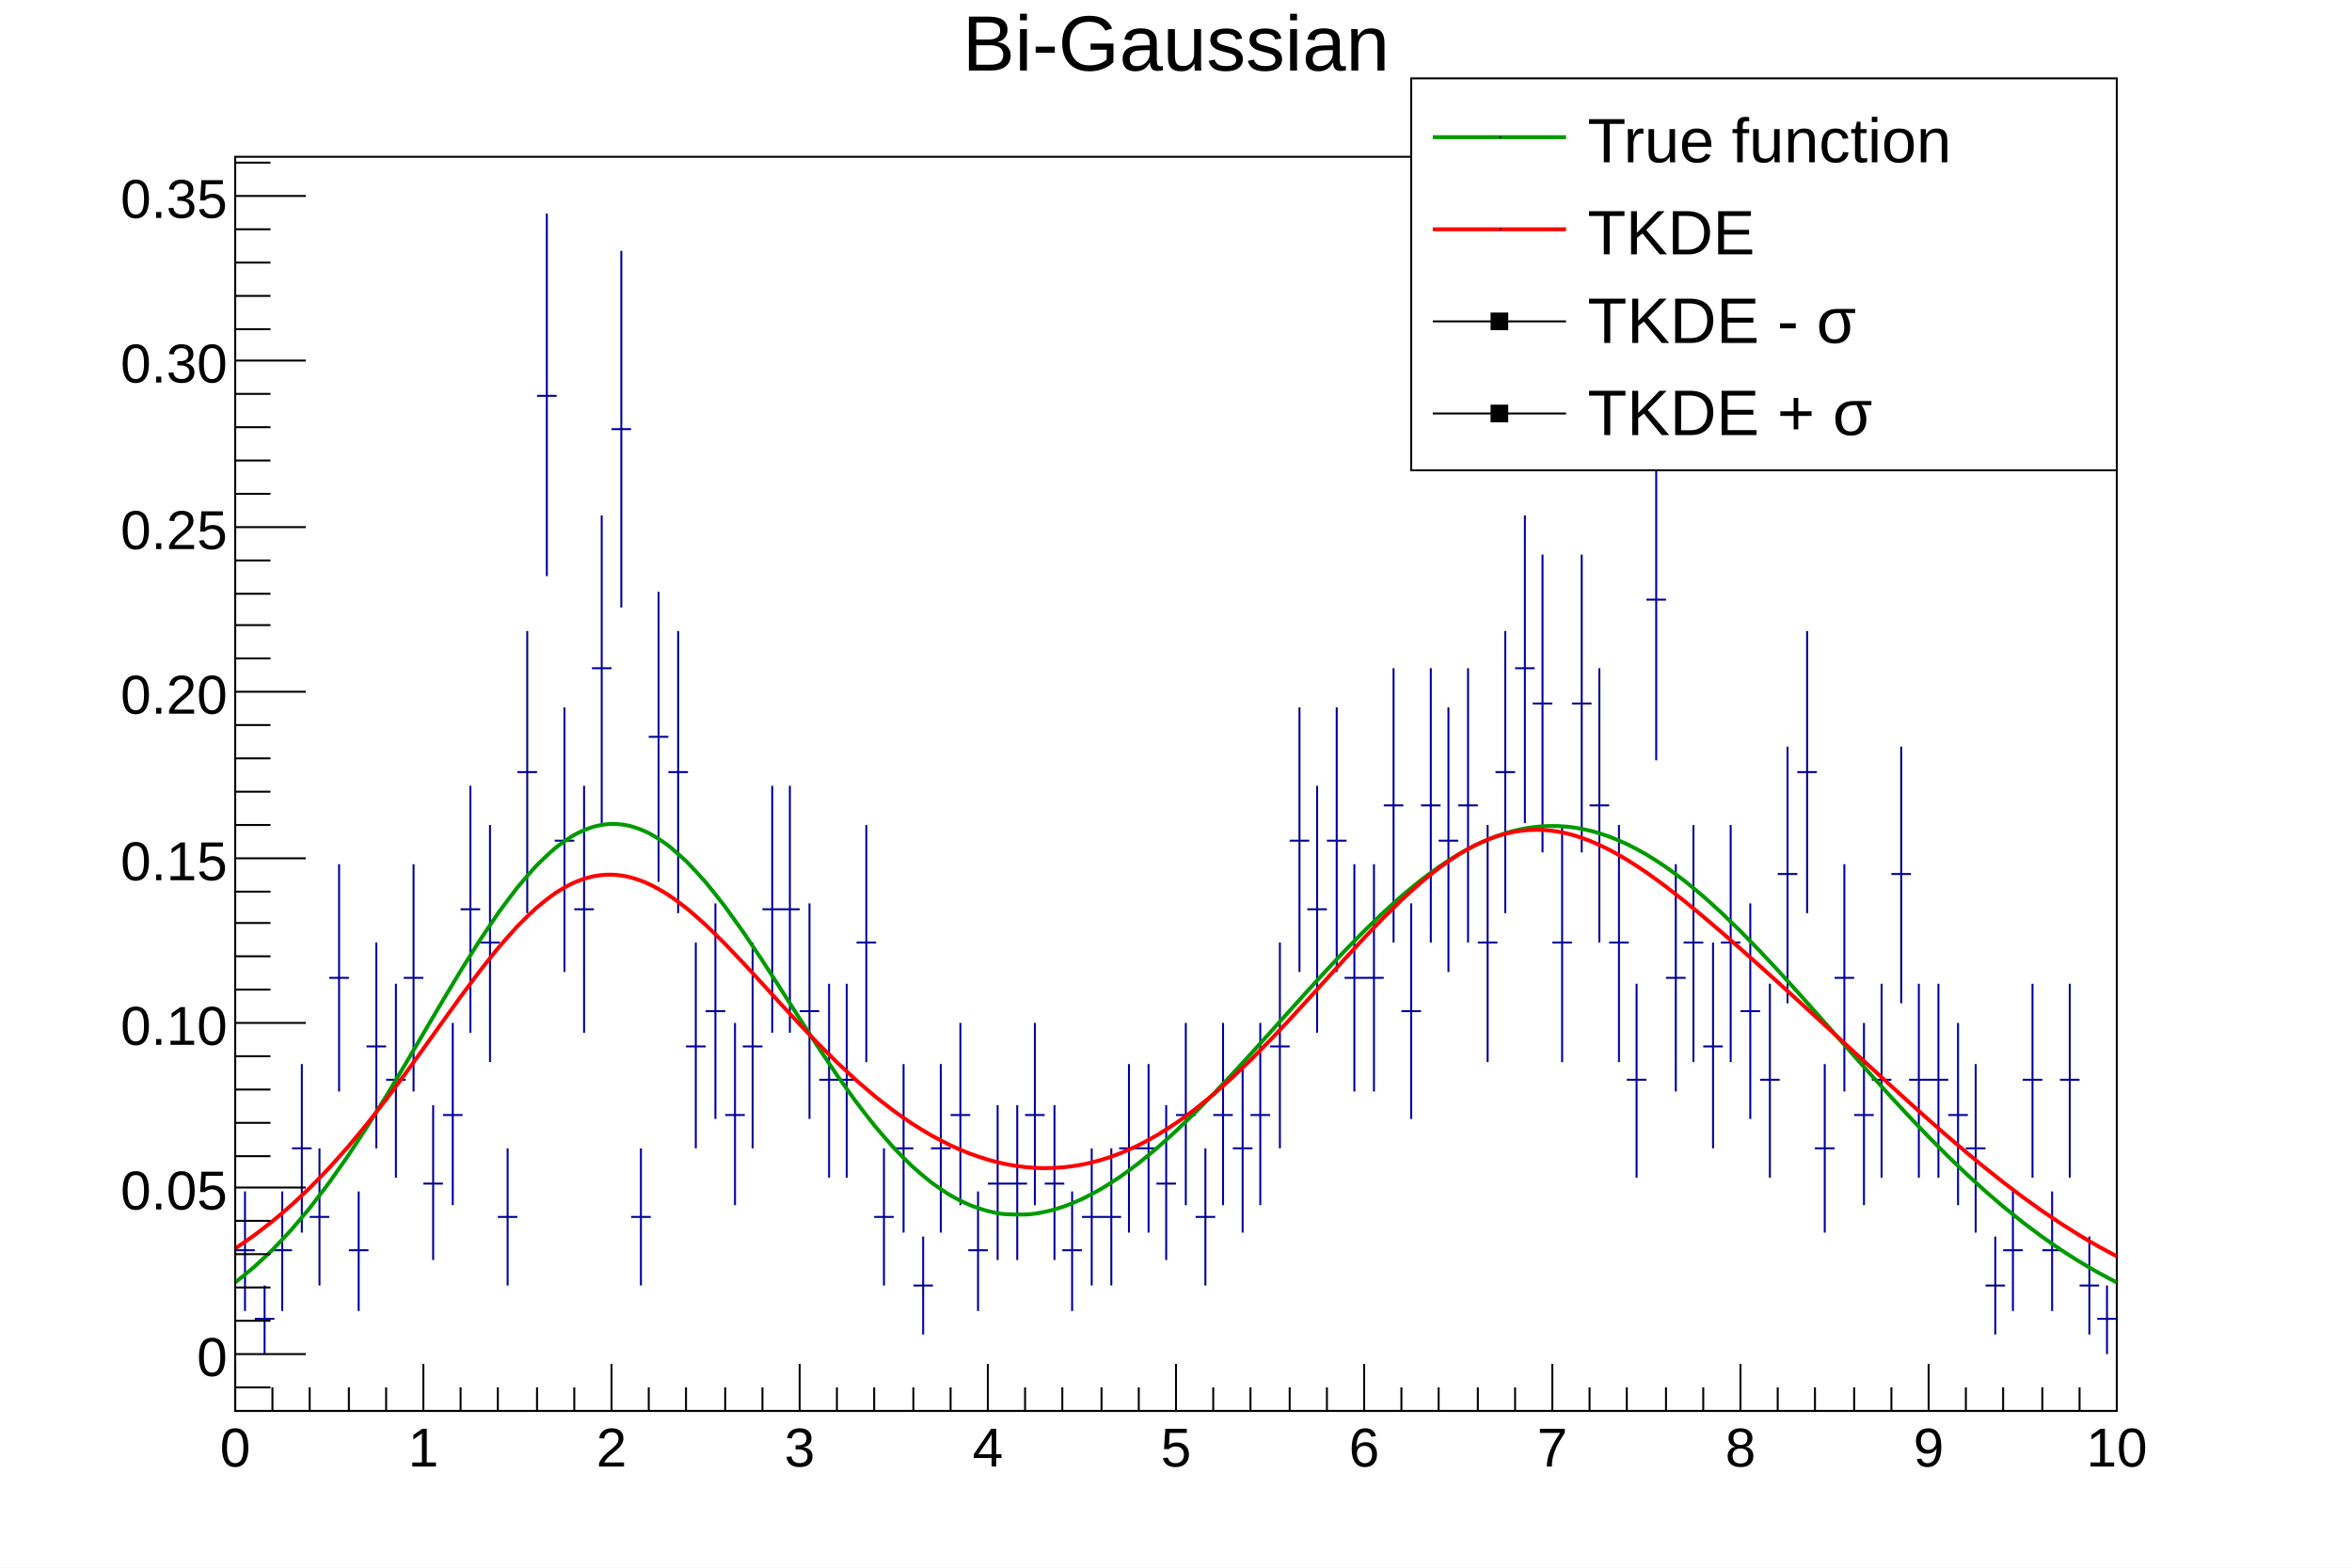
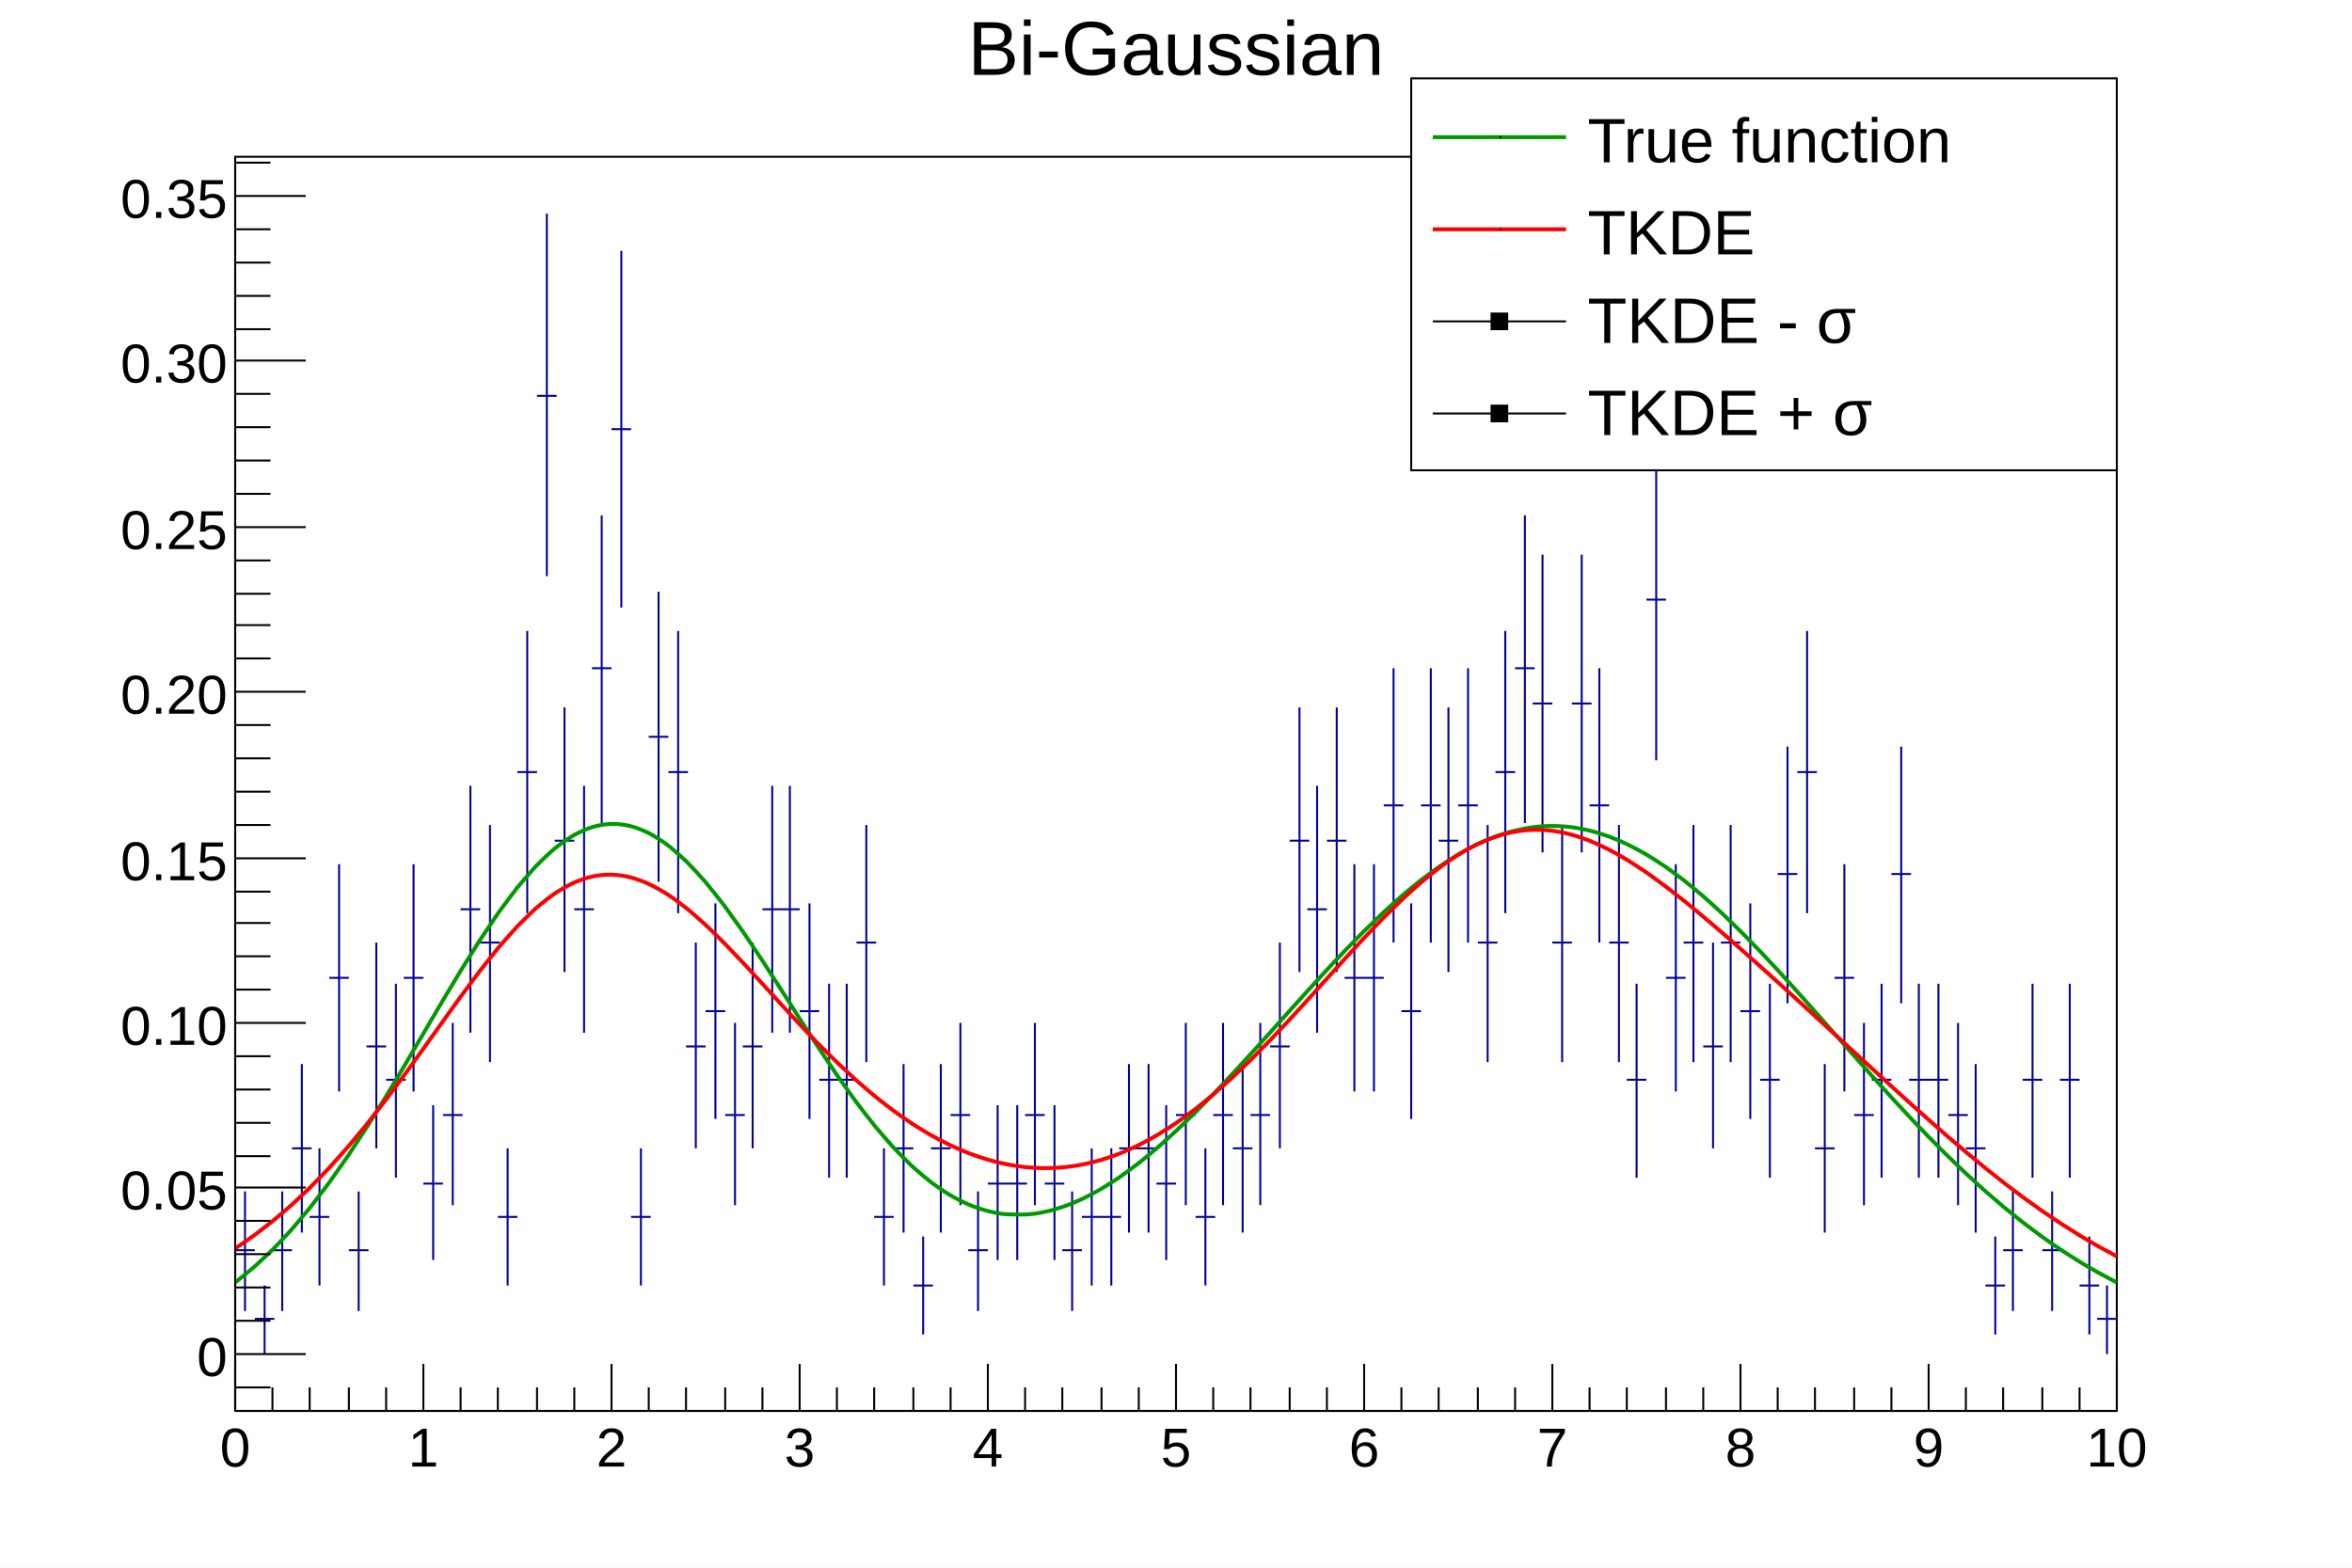
<svg xmlns="http://www.w3.org/2000/svg" viewBox="0 0 1200 800" preserveAspectRatio="none" width="1200" height="800">
  <path d="M0,0H1200V800H0Z" style="fill: white;" />
  <g>
    <g transform="translate(120,80)">
      <path d="M0,0H960V640H0Z" style="fill: white; stroke: black; stroke-width: 1;" />
      <svg x="0" y="0" overflow="hidden" width="960" height="640" viewBox="0 0 960 640">
        <g>
          <path d="M0,558h10M5,528v61M10,593h10M15,576v35M19,558h10M24,528v61M29,506h10M34,463v86M38,541h10M43,506v70M48,419h10M53,361v116M58,558h10M63,528v61M67,454h10M72,401v105M77,471h10M82,422v99M86,419h10M91,361v116M96,524h10M101,484v79M106,489h10M111,442v93M115,384h10M120,321v126M125,401h10M130,341v121M134,541h10M139,506v70M144,314h10M149,242v144M154,122h10M159,29v185M163,349h10M168,281v135M173,384h10M178,321v126M182,261h10M187,183v157M192,139h10M197,48v182M202,541h10M207,506v70M211,296h10M216,222v148M221,314h10M226,242v144M230,454h10M235,401v105M240,436h10M245,381v110M250,489h10M255,442v93M259,454h10M264,401v105M269,384h10M274,321v126M278,384h10M283,321v126M288,436h10M293,381v110M298,471h10M303,422v99M307,471h10M312,422v99M317,401h10M322,341v121M326,541h10M331,506v70M336,506h10M341,463v86M346,576h10M351,551v50M355,506h10M360,463v86M365,489h10M370,442v93M374,558h10M379,528v61M384,524h10M389,484v79M394,524h10M399,484v79M403,489h10M408,442v93M413,524h10M418,484v79M422,558h10M427,528v61M432,541h10M437,506v70M442,541h10M447,506v70M451,506h10M456,463v86M461,506h10M466,463v86M470,524h10M475,484v79M480,489h10M485,442v93M490,541h10M495,506v70M499,489h10M504,442v93M509,506h10M514,463v86M518,489h10M523,442v93M528,454h10M533,401v105M538,349h10M543,281v135M547,384h10M552,321v126M557,349h10M562,281v135M566,419h10M571,361v116M576,419h10M581,361v116M586,331h10M591,261v140M595,436h10M600,381v110M605,331h10M610,261v140M614,349h10M619,281v135M624,331h10M629,261v140M634,401h10M639,341v121M643,314h10M648,242v144M653,261h10M658,183v157M662,279h10M667,203v152M672,401h10M677,341v121M682,279h10M687,203v152M691,331h10M696,261v140M701,401h10M706,341v121M710,471h10M715,422v99M720,226h10M725,144v164M730,419h10M735,361v116M739,401h10M744,341v121M749,454h10M754,401v105M758,401h10M763,341v121M768,436h10M773,381v110M778,471h10M783,422v99M787,366h10M792,301v131M797,314h10M802,242v144M806,506h10M811,463v86M816,419h10M821,361v116M826,489h10M831,442v93M835,471h10M840,422v99M845,366h10M850,301v131M854,471h10M859,422v99M864,471h10M869,422v99M874,489h10M879,442v93M883,506h10M888,463v86M893,576h10M898,551v50M902,558h10M907,528v61M912,471h10M917,422v99M922,558h10M927,528v61M931,471h10M936,422v99M941,576h10M946,551v50M950,593h10M955,576v35" style="stroke: #00009a; stroke-width: 1;" />
        </g>
        <g>
          <path d="M0,574.44C0.96,573.66,7.79,568.18,9.6,566.59S17.6,559.19,19.2,557.59S27.39,548.98,28.8,547.39S37.15,537.55,38.4,535.99S46.88,524.95,48,523.42S56.59,511.26,57.6,509.77S66.27,496.6,67.2,495.15S75.93,481.15,76.8,479.72S85.56,465.13,86.4,463.73S95.18,448.82,96,447.42S104.76,432.51,105.6,431.11S114.32,416.56,115.2,415.13S123.85,401.31,124.8,399.85S133.33,387.14,134.4,385.63S142.74,374.4,144,372.84S152.07,363.41,153.6,361.81S161.28,354.4,163.2,352.84S170.37,347.55,172.8,346.18S179.46,342.89,182.4,342.02S188.8,340.54,192,340.47S198.59,340.8,201.6,341.55S208.66,343.93,211.2,345.23S218.77,349.83,220.8,351.37S228.77,358.18,230.4,359.77S238.65,368.59,240,370.17S248.44,380.7,249.6,382.24S258.16,394.12,259.2,395.62S267.83,408.47,268.8,409.94S277.46,423.34,278.4,424.8S287.06,438.36,288,439.81S296.63,453.15,297.6,454.62S306.16,467.39,307.2,468.89S315.66,480.79,316.8,482.33S325.11,493.11,326.4,494.68S334.52,504.14,336,505.74S343.87,513.77,345.6,515.36S353.17,521.9,355.2,523.44S362.43,528.52,364.8,529.92S371.68,533.62,374.4,534.76S380.99,537.23,384,537.99S390.4,539.53,393.6,539.64S400,539.85,403.2,539.77S409.73,539.1,412.8,538.47S419.54,536.79,422.4,535.81S429.37,533.12,432,531.9S439.21,528.22,441.6,526.83S449.02,522.21,451.2,520.72S458.81,515.22,460.8,513.67S468.56,507.36,470.4,505.78S478.28,498.76,480,497.16S487.98,489.52,489.6,487.92S497.66,479.77,499.2,478.17S507.31,469.6,508.8,468.01S516.95,459.15,518.4,457.55S526.57,448.51,528,446.92S536.17,437.81,537.6,436.22S545.75,427.16,547.2,425.57S555.32,416.68,556.8,415.09S564.86,406.49,566.4,404.89S574.39,396.7,576,395.1S583.89,387.42,585.6,385.83S593.36,378.76,595.2,377.18S602.81,370.83,604.8,369.28S612.23,363.7,614.4,362.2S621.62,357.45,624,356.05S631,352.16,633.6,350.91S640.38,347.87,643.2,346.84S649.78,344.63,652.8,343.89S659.25,342.49,662.4,342.1S668.8,341.51,672,341.51S678.45,341.71,681.6,342.1S688.18,343.15,691.2,343.89S697.98,345.81,700.8,346.84S707.8,349.67,710.4,350.92S717.62,354.67,720,356.07S727.43,360.72,729.6,362.22S737.21,367.75,739.2,369.3S746.97,375.64,748.8,377.22S756.69,384.29,758.4,385.89S766.39,393.59,768,395.19S776.07,403.43,777.6,405.02S785.73,413.69,787.2,415.28S795.37,424.26,796.8,425.85S804.99,435.04,806.4,436.63S814.6,445.92,816,447.51S824.19,456.8,825.6,458.39S833.77,467.58,835.2,469.17S843.34,478.18,844.8,479.78S852.9,488.53,854.4,490.13S862.44,498.56,864,500.15S871.97,508.2,873.6,509.8S881.49,517.42,883.2,519.01S891.01,526.17,892.8,527.76S900.51,534.43,902.4,536.01S910.01,542.18,912,543.73S919.5,549.41,921.6,550.93S928.98,556.12,931.2,557.59S938.47,562.3,940.8,563.73S947.96,567.98,950.4,569.34S958.75,573.79,960,574.45" style="fill: none; stroke: #009a00; stroke-width: 2;" />
        </g>
        <g>
          <path d="M0,557.11C1.08,556.36,7.52,551.98,9.6,550.45S17.27,544.62,19.2,543.05S27.03,536.45,28.8,534.85S36.78,527.42,38.4,525.82S46.51,517.53,48,515.93S56.24,506.77,57.6,505.19S65.94,495.2,67.2,493.63S75.62,482.89,76.8,481.34S85.28,469.98,86.4,468.46S94.91,456.68,96,455.16S104.51,443.22,105.6,441.71S114.08,429.91,115.2,428.38S123.61,417.07,124.8,415.53S133.08,405.07,134.4,403.5S142.48,394.25,144,392.65S151.79,384.93,153.6,383.34S160.99,377.34,163.2,375.86S170.13,371.64,172.8,370.45S179.34,367.91,182.4,367.26S188.8,366.28,192,366.35S198.59,366.94,201.6,367.7S208.56,369.95,211.2,371.17S218.54,375.09,220.8,376.55S228.45,382.02,230.4,383.58S238.27,390.36,240,391.96S248.02,399.74,249.6,401.34S257.7,409.8,259.2,411.4S267.34,420.23,268.8,421.83S276.93,430.75,278.4,432.35S286.5,441.12,288,442.72S296.03,451.15,297.6,452.75S305.54,460.68,307.2,462.28S315.02,469.61,316.8,471.2S324.48,477.85,326.4,479.42S333.92,485.36,336,486.89S343.35,492.09,345.6,493.56S352.77,498.03,355.2,499.4S362.19,503.15,364.8,504.4S371.61,507.46,374.4,508.53S381.05,510.92,384,511.78S390.52,513.53,393.6,514.14S400.03,515.26,403.2,515.59S409.6,516.09,412.8,516.11S419.23,515.99,422.4,515.69S428.91,514.91,432,514.32S438.65,512.85,441.6,511.99S448.43,509.78,451.2,508.69S458.22,505.7,460.8,504.44S468.02,500.64,470.4,499.24S477.82,494.62,480,493.13S487.59,487.7,489.6,486.15S497.34,479.93,499.2,478.35S507.07,471.41,508.8,469.81S516.78,462.22,518.4,460.62S526.46,452.47,528,450.87S536.12,442.29,537.6,440.7S545.75,431.82,547.2,430.23S555.36,421.21,556.8,419.62S564.94,410.62,566.4,409.03S574.5,400.23,576,398.63S584.02,390.22,585.6,388.62S593.51,380.78,595.2,379.18S602.95,372.09,604.8,370.51S612.34,364.33,614.4,362.79S621.69,357.63,624,356.19S631,352.12,633.6,350.87S640.32,347.89,643.2,346.93S649.7,345.01,652.8,344.45S659.2,343.55,662.4,343.47S668.85,343.57,672,343.97S678.61,345.08,681.6,345.88S688.44,348.01,691.2,349.11S698.26,352.21,700.8,353.51S708.07,357.51,710.4,358.94S717.83,363.72,720,365.21S727.56,370.64,729.6,372.18S737.25,378.11,739.2,379.67S746.92,386,748.8,387.58S756.57,394.18,758.4,395.77S766.2,402.58,768,404.17S775.82,411.12,777.6,412.71S785.44,419.77,787.2,421.36S795.05,428.5,796.8,430.09S804.66,437.27,806.4,438.87S814.27,446.09,816,447.69S823.87,454.92,825.6,456.52S833.46,463.75,835.2,465.34S843.05,472.54,844.8,474.13S852.63,481.24,854.4,482.84S862.21,489.83,864,491.42S871.77,498.25,873.6,499.84S881.32,506.46,883.2,508.03S890.87,514.4,892.8,515.96S900.4,522.03,902.4,523.58S909.93,529.32,912,530.85S919.45,536.24,921.6,537.74S928.96,542.76,931.2,544.22S938.47,548.86,940.8,550.28S947.97,554.55,950.4,555.92S958.76,560.46,960,561.13" style="fill: none; stroke: red; stroke-width: 2;" />
        </g>
      </svg>
      <g>
        <g transform="translate(0,640)">
          <path d="M0,0h960M0,-24V0M19,-12V0M38,-12V0M58,-12V0M77,-12V0M96,-24V0M115,-12V0M134,-12V0M154,-12V0M173,-12V0M192,-24V0M211,-12V0M230,-12V0M250,-12V0M269,-12V0M288,-24V0M307,-12V0M326,-12V0M346,-12V0M365,-12V0M384,-24V0M403,-12V0M422,-12V0M442,-12V0M461,-12V0M480,-24V0M499,-12V0M518,-12V0M538,-12V0M557,-12V0M576,-24V0M595,-12V0M614,-12V0M634,-12V0M653,-12V0M672,-24V0M691,-12V0M710,-12V0M730,-12V0M749,-12V0M768,-24V0M787,-12V0M806,-12V0M826,-12V0M845,-12V0M864,-24V0M883,-12V0M902,-12V0M922,-12V0M941,-12V0M960,-24V0" style="stroke: black; stroke-width: 1;" />
          <g font-family="Arial" font-size="28" space="preserve" fill="black" text-anchor="middle">
            <text dy=".8em" transform="translate(0,6)">
       0
      </text>
            <text dy=".8em" transform="translate(96,6)">
       1
      </text>
            <text dy=".8em" transform="translate(192,6)">
       2
      </text>
            <text dy=".8em" transform="translate(288,6)">
       3
      </text>
            <text dy=".8em" transform="translate(384,6)">
       4
      </text>
            <text dy=".8em" transform="translate(480,6)">
       5
      </text>
            <text dy=".8em" transform="translate(576,6)">
       6
      </text>
            <text dy=".8em" transform="translate(672,6)">
       7
      </text>
            <text dy=".8em" transform="translate(768,6)">
       8
      </text>
            <text dy=".8em" transform="translate(864,6)">
       9
      </text>
            <text dy=".8em" transform="translate(960,6)">
       10
      </text>
          </g>
        </g>
        <g>
          <path d="M0,0v640M18,628H0M36,611H0M18,594H0M18,577H0M18,560H0M18,543H0M36,526H0M18,510H0M18,493H0M18,476H0M18,459H0M36,442H0M18,425H0M18,408H0M18,391H0M18,375H0M36,358H0M18,341H0M18,324H0M18,307H0M18,290H0M36,273H0M18,256H0M18,239H0M18,223H0M18,206H0M36,189H0M18,172H0M18,155H0M18,138H0M18,121H0M36,104H0M18,88H0M18,71H0M18,54H0M18,37H0M36,20H0M18,3H0" style="stroke: black; stroke-width: 1;" />
          <g font-family="Arial" font-size="28" space="preserve" fill="black" text-anchor="end">
            <text dy=".4em" transform="translate(-4,611)">
       0
      </text>
            <text dy=".4em" transform="translate(-4,526)">
       0.05
      </text>
            <text dy=".4em" transform="translate(-4,442)">
       0.10
      </text>
            <text dy=".4em" transform="translate(-4,358)">
       0.15
      </text>
            <text dy=".4em" transform="translate(-4,273)">
       0.20
      </text>
            <text dy=".4em" transform="translate(-4,189)">
       0.25
      </text>
            <text dy=".4em" transform="translate(-4,104)">
       0.30
      </text>
            <text dy=".4em" transform="translate(-4,20)">
       0.35
      </text>
          </g>
        </g>
      </g>
    </g>
-     <g transform="translate(120,4)" font-family="Arial" font-size="40" space="preserve">
-       <text fill="black" text-anchor="middle" dy=".8em" transform="translate(480)">
+     <g transform="translate(120,4)" font-family="Arial" font-size="39" space="preserve">
+       <text fill="black" text-anchor="middle" dy=".8em" transform="translate(480,3)">
    Bi-Gaussian
   </text>
    </g>
    <g transform="translate(720,40)" font-family="Arial" font-size="32" space="preserve">
      <path d="M0,0H360V200H0Z" style="fill: white; stroke: black; stroke-width: 1;" />
      <path d="M11,30H79" style="stroke: #009a00; stroke-width: 2;" />
      <path d="M45,30h1" style="stroke: black; fill: none;" />
      <text fill="black" text-anchor="start" dy=".4em" transform="translate(90,30)">
    True function
   </text>
      <path d="M11,77H79" style="stroke: red; stroke-width: 2;" />
      <path d="M45,77h1" style="stroke: black; fill: none;" />
      <text fill="black" text-anchor="start" dy=".4em" transform="translate(90,77)">
    TKDE
   </text>
      <path d="M11,124H79" style="stroke: black; stroke-width: 1;" />
      <path d="M41,120v8h8v-8z" style="stroke: black; fill: black;" />
      <g transform="translate(90,135) scale(0.782)">
        <text fill="black" font-size="42">
     TKDE - σ
    </text>
      </g>
      <path d="M11,171H79" style="stroke: black; stroke-width: 1;" />
      <path d="M41,167v8h8v-8z" style="stroke: black; fill: black;" />
      <g transform="translate(90,182) scale(0.782)">
        <text fill="black" font-size="42">
     TKDE + σ
    </text>
      </g>
    </g>
  </g>
</svg>
